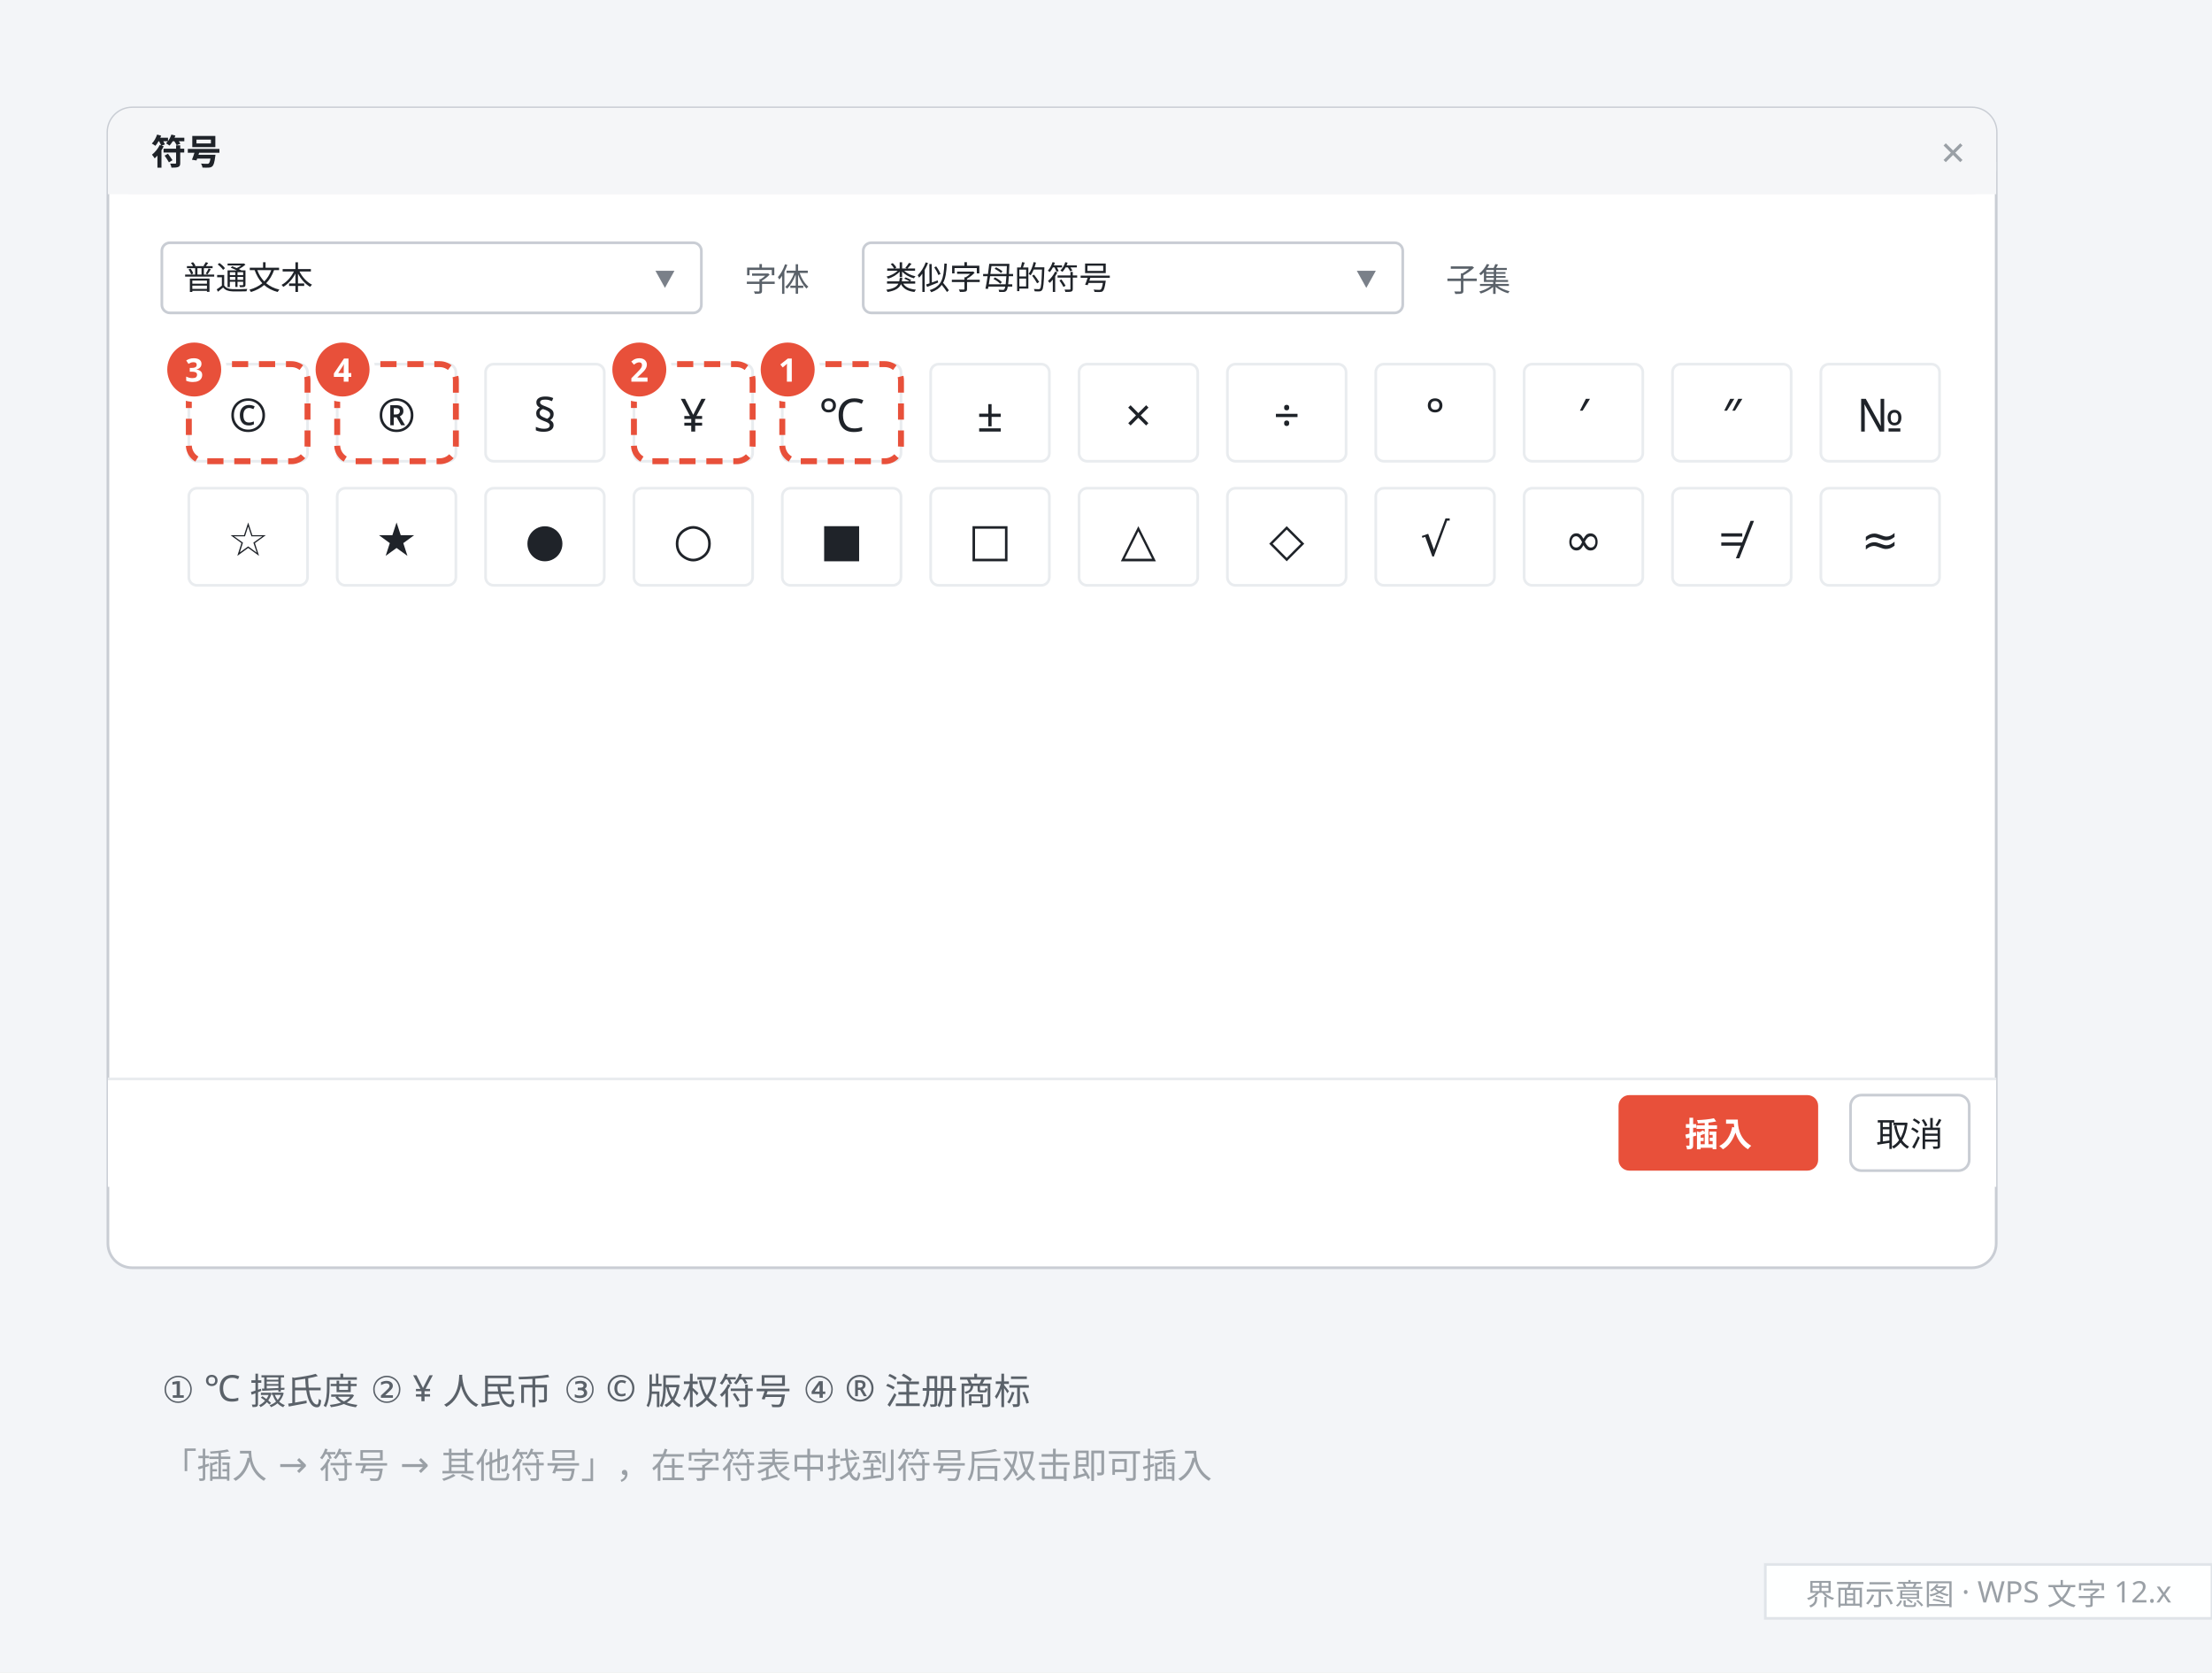
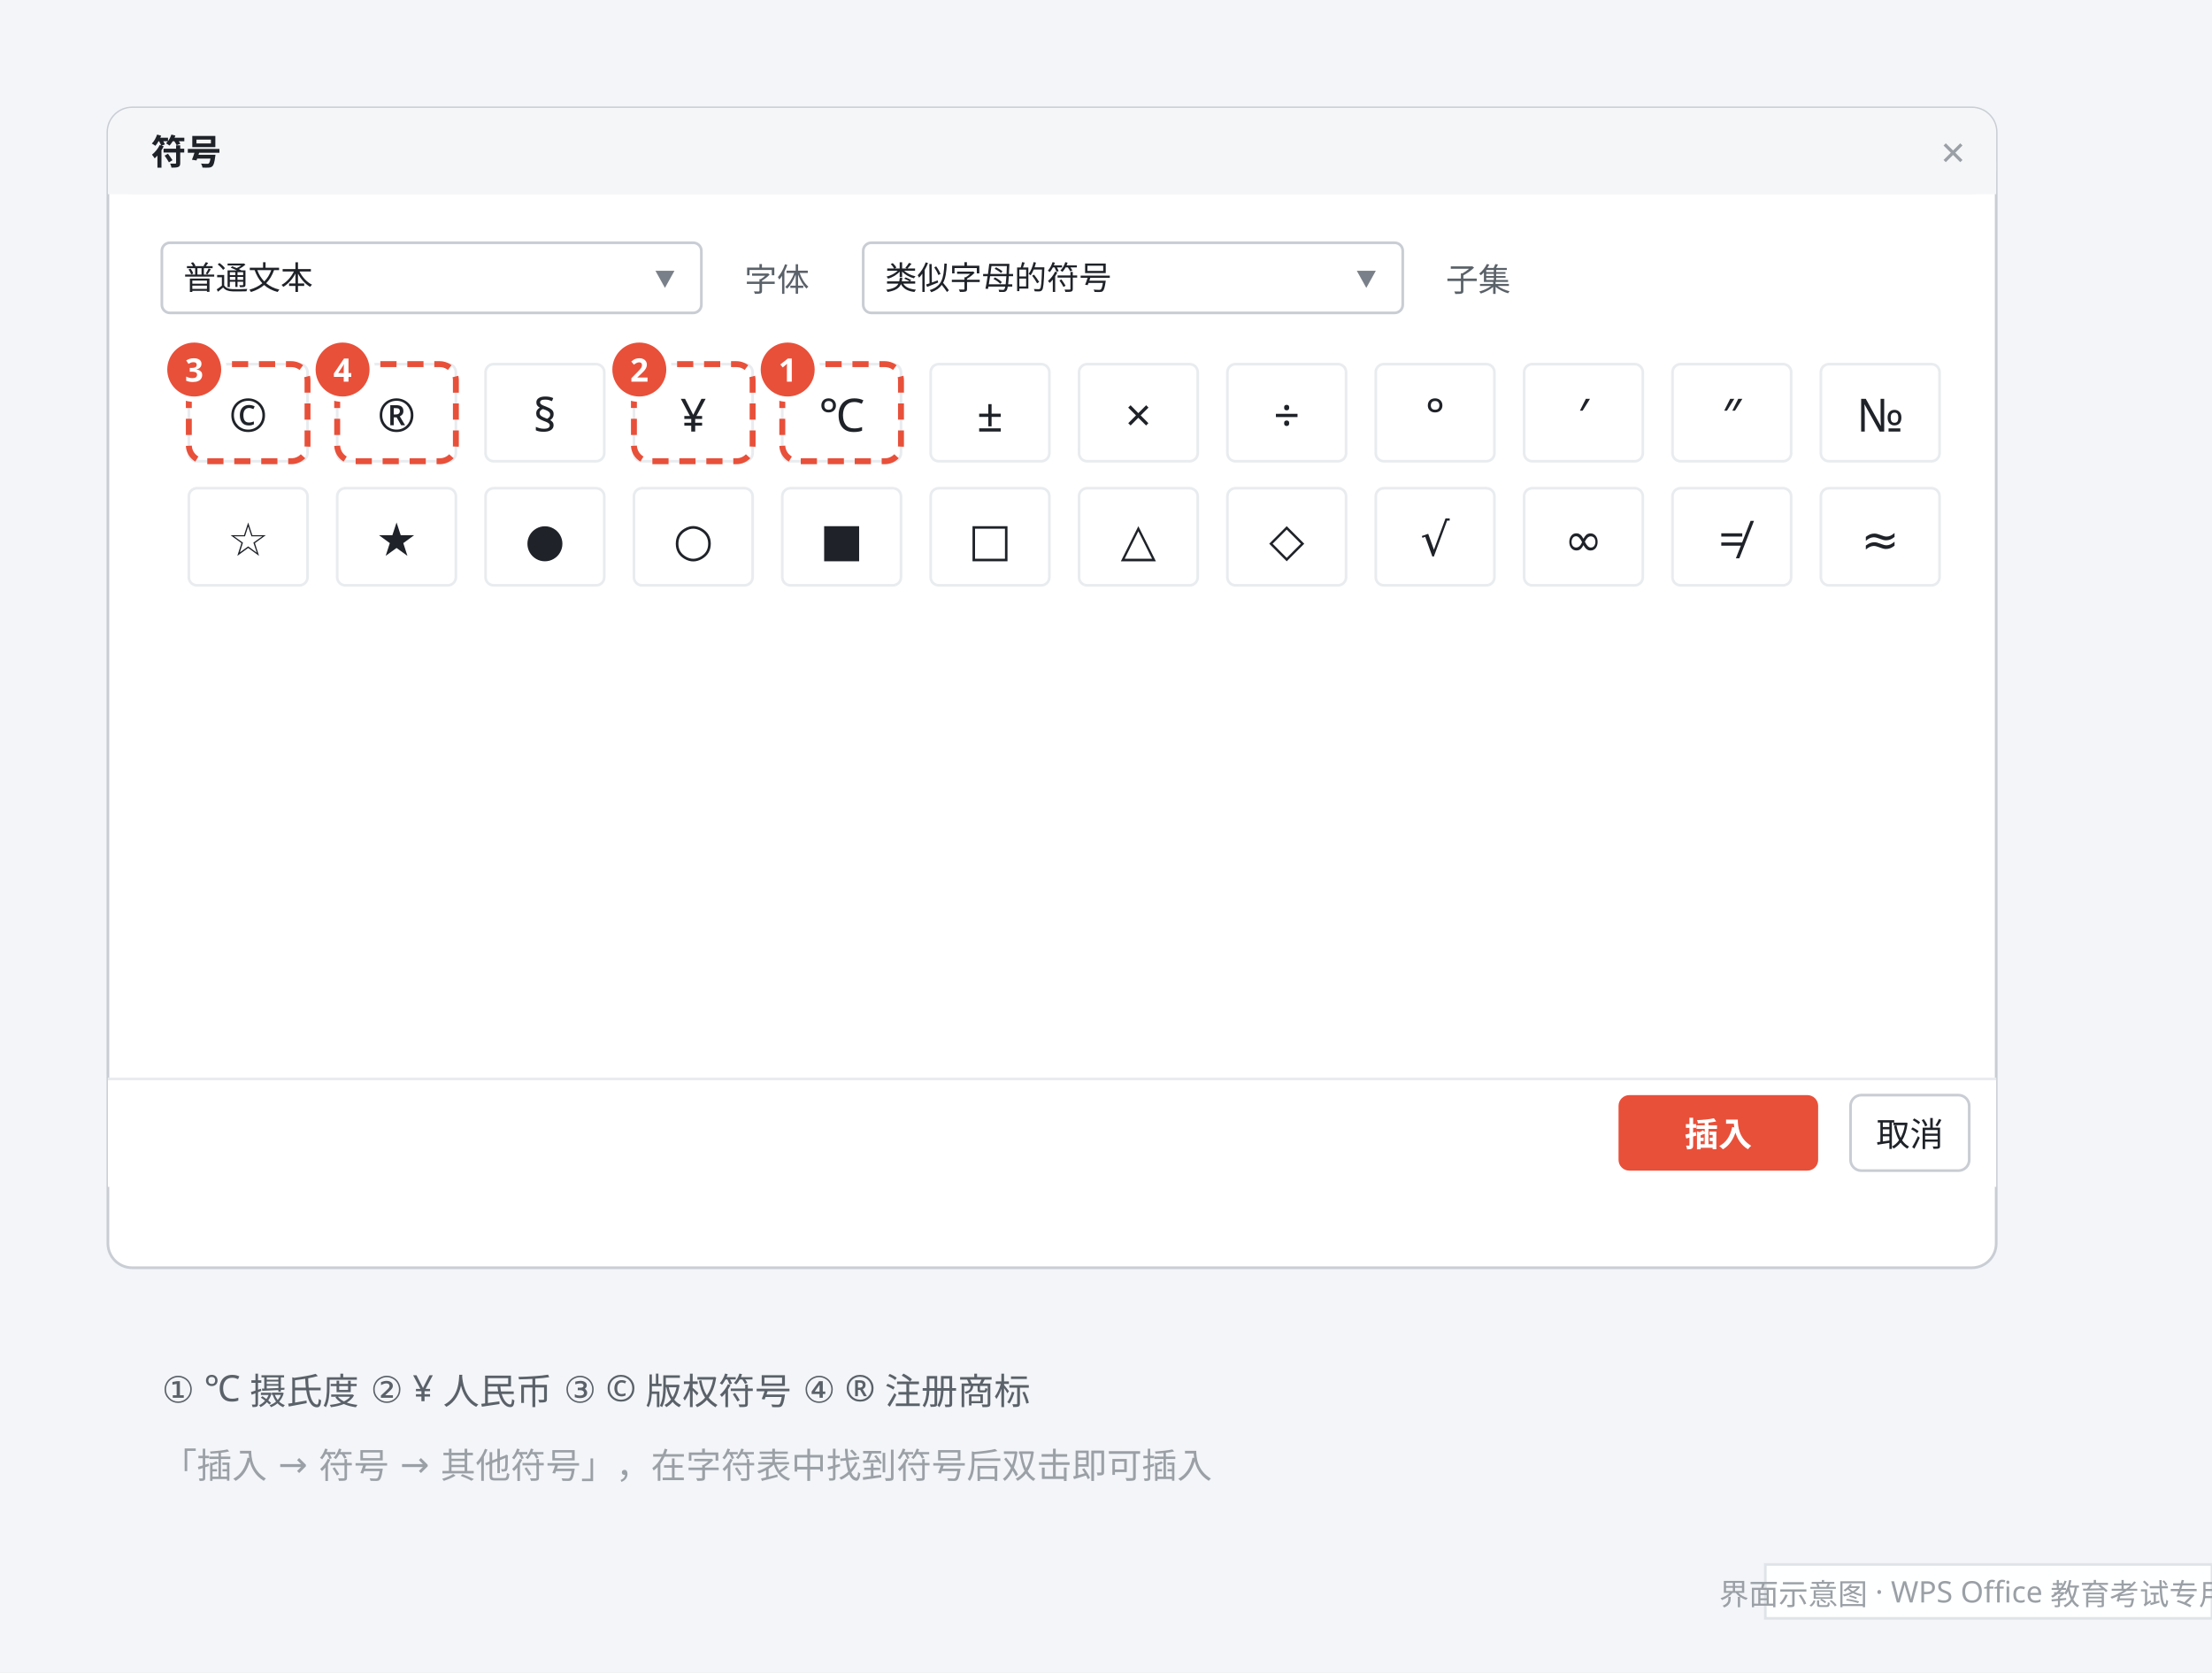
<svg xmlns="http://www.w3.org/2000/svg" width="820" height="620" viewBox="0 0 820 620">
  <defs>
    <filter id="sh" x="-20%" y="-20%" width="140%" height="140%">
      <feDropShadow dx="0" dy="2" stdDeviation="4" flood-color="#1F2329" flood-opacity="0.13" />
    </filter>
    <filter id="shs" x="-30%" y="-30%" width="160%" height="160%">
      <feDropShadow dx="0" dy="6" stdDeviation="10" flood-color="#1F2329" flood-opacity="0.18" />
    </filter>
  </defs>
  <rect width="820" height="620" fill="#F3F5F8" />
  <rect x="0.0" y="0.0" width="820.0" height="620.0" rx="0" fill="#F3F5F8" stroke="none" />
  <rect x="40.0" y="40.0" width="700.0" height="430.0" rx="9" fill="#FFFFFF" stroke="#C9CDD4" stroke-width="1" />
  <rect x="40.0" y="40.0" width="700.0" height="32.0" rx="9" fill="#F5F6F8" stroke="none" />
  <rect x="40.0" y="60.0" width="700.0" height="12.0" rx="0" fill="#F5F6F8" stroke="none" />
  <text x="56.0" y="61.0" font-family="Microsoft YaHei, PingFang SC, Noto Sans SC, Source Han Sans SC, sans-serif" font-size="13.0" font-weight="700" fill="#1F2329" text-anchor="start" opacity="1">符号</text>
  <text x="724.0" y="61.0" font-family="Microsoft YaHei, PingFang SC, Noto Sans SC, Source Han Sans SC, sans-serif" font-size="12.0" font-weight="400" fill="#9AA0A6" text-anchor="middle" opacity="1">✕</text>
  <rect x="60.0" y="90.0" width="200.0" height="26.0" rx="3" fill="#FFFFFF" stroke="#C9CDD4" stroke-width="1" />
  <text x="68.0" y="107.3" font-family="Microsoft YaHei, PingFang SC, Noto Sans SC, Source Han Sans SC, sans-serif" font-size="12.0" font-weight="400" fill="#1F2329" text-anchor="start" opacity="1">普通文本</text>
  <path d="M 244.0 101.0 L 249.0 101.0 L 246.5 105.5 Z" fill="#7A8089" stroke="#7A8089" stroke-width="1.2" />
  <text x="276.0" y="108.0" font-family="Microsoft YaHei, PingFang SC, Noto Sans SC, Source Han Sans SC, sans-serif" font-size="12.0" font-weight="400" fill="#5A6169" text-anchor="start" opacity="1">字体</text>
  <rect x="320.0" y="90.0" width="200.0" height="26.0" rx="3" fill="#FFFFFF" stroke="#C9CDD4" stroke-width="1" />
  <text x="328.0" y="107.3" font-family="Microsoft YaHei, PingFang SC, Noto Sans SC, Source Han Sans SC, sans-serif" font-size="12.0" font-weight="400" fill="#1F2329" text-anchor="start" opacity="1">类似字母的符号</text>
  <path d="M 504.0 101.0 L 509.0 101.0 L 506.5 105.5 Z" fill="#7A8089" stroke="#7A8089" stroke-width="1.2" />
  <text x="536.0" y="108.0" font-family="Microsoft YaHei, PingFang SC, Noto Sans SC, Source Han Sans SC, sans-serif" font-size="12.0" font-weight="400" fill="#5A6169" text-anchor="start" opacity="1">子集</text>
  <rect x="70.0" y="135.0" width="44.0" height="36.0" rx="3" fill="#FFFFFF" stroke="#E9ECEF" stroke-width="1" />
  <text x="92.0" y="160.0" font-family="Microsoft YaHei, PingFang SC, Noto Sans SC, Source Han Sans SC, sans-serif" font-size="17.0" font-weight="400" fill="#1F2329" text-anchor="middle" opacity="1">©</text>
  <rect x="125.0" y="135.0" width="44.0" height="36.0" rx="3" fill="#FFFFFF" stroke="#E9ECEF" stroke-width="1" />
  <text x="147.0" y="160.0" font-family="Microsoft YaHei, PingFang SC, Noto Sans SC, Source Han Sans SC, sans-serif" font-size="17.0" font-weight="400" fill="#1F2329" text-anchor="middle" opacity="1">®</text>
  <rect x="180.0" y="135.0" width="44.0" height="36.0" rx="3" fill="#FFFFFF" stroke="#E9ECEF" stroke-width="1" />
  <text x="202.0" y="160.0" font-family="Microsoft YaHei, PingFang SC, Noto Sans SC, Source Han Sans SC, sans-serif" font-size="17.0" font-weight="400" fill="#1F2329" text-anchor="middle" opacity="1">§</text>
  <rect x="235.0" y="135.0" width="44.0" height="36.0" rx="3" fill="#FFFFFF" stroke="#E9ECEF" stroke-width="1" />
  <text x="257.0" y="160.0" font-family="Microsoft YaHei, PingFang SC, Noto Sans SC, Source Han Sans SC, sans-serif" font-size="17.0" font-weight="400" fill="#1F2329" text-anchor="middle" opacity="1">¥</text>
  <rect x="290.0" y="135.0" width="44.0" height="36.0" rx="3" fill="#FFFFFF" stroke="#E9ECEF" stroke-width="1" />
  <text x="312.0" y="160.0" font-family="Microsoft YaHei, PingFang SC, Noto Sans SC, Source Han Sans SC, sans-serif" font-size="17.0" font-weight="400" fill="#1F2329" text-anchor="middle" opacity="1">℃</text>
  <rect x="345.0" y="135.0" width="44.0" height="36.0" rx="3" fill="#FFFFFF" stroke="#E9ECEF" stroke-width="1" />
  <text x="367.0" y="160.0" font-family="Microsoft YaHei, PingFang SC, Noto Sans SC, Source Han Sans SC, sans-serif" font-size="17.0" font-weight="400" fill="#1F2329" text-anchor="middle" opacity="1">±</text>
  <rect x="400.0" y="135.0" width="44.0" height="36.0" rx="3" fill="#FFFFFF" stroke="#E9ECEF" stroke-width="1" />
  <text x="422.0" y="160.0" font-family="Microsoft YaHei, PingFang SC, Noto Sans SC, Source Han Sans SC, sans-serif" font-size="17.0" font-weight="400" fill="#1F2329" text-anchor="middle" opacity="1">×</text>
  <rect x="455.0" y="135.0" width="44.0" height="36.0" rx="3" fill="#FFFFFF" stroke="#E9ECEF" stroke-width="1" />
  <text x="477.0" y="160.0" font-family="Microsoft YaHei, PingFang SC, Noto Sans SC, Source Han Sans SC, sans-serif" font-size="17.0" font-weight="400" fill="#1F2329" text-anchor="middle" opacity="1">÷</text>
  <rect x="510.0" y="135.0" width="44.0" height="36.0" rx="3" fill="#FFFFFF" stroke="#E9ECEF" stroke-width="1" />
  <text x="532.0" y="160.0" font-family="Microsoft YaHei, PingFang SC, Noto Sans SC, Source Han Sans SC, sans-serif" font-size="17.0" font-weight="400" fill="#1F2329" text-anchor="middle" opacity="1">°</text>
  <rect x="565.0" y="135.0" width="44.0" height="36.0" rx="3" fill="#FFFFFF" stroke="#E9ECEF" stroke-width="1" />
  <text x="587.0" y="160.0" font-family="Microsoft YaHei, PingFang SC, Noto Sans SC, Source Han Sans SC, sans-serif" font-size="17.0" font-weight="400" fill="#1F2329" text-anchor="middle" opacity="1">′</text>
  <rect x="620.0" y="135.0" width="44.0" height="36.0" rx="3" fill="#FFFFFF" stroke="#E9ECEF" stroke-width="1" />
  <text x="642.0" y="160.0" font-family="Microsoft YaHei, PingFang SC, Noto Sans SC, Source Han Sans SC, sans-serif" font-size="17.0" font-weight="400" fill="#1F2329" text-anchor="middle" opacity="1">″</text>
  <rect x="675.0" y="135.0" width="44.0" height="36.0" rx="3" fill="#FFFFFF" stroke="#E9ECEF" stroke-width="1" />
  <text x="697.0" y="160.0" font-family="Microsoft YaHei, PingFang SC, Noto Sans SC, Source Han Sans SC, sans-serif" font-size="17.0" font-weight="400" fill="#1F2329" text-anchor="middle" opacity="1">№</text>
  <rect x="70.0" y="181.0" width="44.0" height="36.0" rx="3" fill="#FFFFFF" stroke="#E9ECEF" stroke-width="1" />
  <text x="92.0" y="206.0" font-family="Microsoft YaHei, PingFang SC, Noto Sans SC, Source Han Sans SC, sans-serif" font-size="17.0" font-weight="400" fill="#1F2329" text-anchor="middle" opacity="1">☆</text>
  <rect x="125.0" y="181.0" width="44.0" height="36.0" rx="3" fill="#FFFFFF" stroke="#E9ECEF" stroke-width="1" />
  <text x="147.0" y="206.0" font-family="Microsoft YaHei, PingFang SC, Noto Sans SC, Source Han Sans SC, sans-serif" font-size="17.0" font-weight="400" fill="#1F2329" text-anchor="middle" opacity="1">★</text>
  <rect x="180.0" y="181.0" width="44.0" height="36.0" rx="3" fill="#FFFFFF" stroke="#E9ECEF" stroke-width="1" />
  <text x="202.0" y="206.0" font-family="Microsoft YaHei, PingFang SC, Noto Sans SC, Source Han Sans SC, sans-serif" font-size="17.0" font-weight="400" fill="#1F2329" text-anchor="middle" opacity="1">●</text>
  <rect x="235.0" y="181.0" width="44.0" height="36.0" rx="3" fill="#FFFFFF" stroke="#E9ECEF" stroke-width="1" />
  <text x="257.0" y="206.0" font-family="Microsoft YaHei, PingFang SC, Noto Sans SC, Source Han Sans SC, sans-serif" font-size="17.0" font-weight="400" fill="#1F2329" text-anchor="middle" opacity="1">○</text>
  <rect x="290.0" y="181.0" width="44.0" height="36.0" rx="3" fill="#FFFFFF" stroke="#E9ECEF" stroke-width="1" />
  <text x="312.0" y="206.0" font-family="Microsoft YaHei, PingFang SC, Noto Sans SC, Source Han Sans SC, sans-serif" font-size="17.0" font-weight="400" fill="#1F2329" text-anchor="middle" opacity="1">■</text>
  <rect x="345.0" y="181.0" width="44.0" height="36.0" rx="3" fill="#FFFFFF" stroke="#E9ECEF" stroke-width="1" />
  <text x="367.0" y="206.0" font-family="Microsoft YaHei, PingFang SC, Noto Sans SC, Source Han Sans SC, sans-serif" font-size="17.0" font-weight="400" fill="#1F2329" text-anchor="middle" opacity="1">□</text>
  <rect x="400.0" y="181.0" width="44.0" height="36.0" rx="3" fill="#FFFFFF" stroke="#E9ECEF" stroke-width="1" />
  <text x="422.0" y="206.0" font-family="Microsoft YaHei, PingFang SC, Noto Sans SC, Source Han Sans SC, sans-serif" font-size="17.0" font-weight="400" fill="#1F2329" text-anchor="middle" opacity="1">△</text>
  <rect x="455.0" y="181.0" width="44.0" height="36.0" rx="3" fill="#FFFFFF" stroke="#E9ECEF" stroke-width="1" />
  <text x="477.0" y="206.0" font-family="Microsoft YaHei, PingFang SC, Noto Sans SC, Source Han Sans SC, sans-serif" font-size="17.0" font-weight="400" fill="#1F2329" text-anchor="middle" opacity="1">◇</text>
  <rect x="510.0" y="181.0" width="44.0" height="36.0" rx="3" fill="#FFFFFF" stroke="#E9ECEF" stroke-width="1" />
  <text x="532.0" y="206.0" font-family="Microsoft YaHei, PingFang SC, Noto Sans SC, Source Han Sans SC, sans-serif" font-size="17.0" font-weight="400" fill="#1F2329" text-anchor="middle" opacity="1">√</text>
  <rect x="565.0" y="181.0" width="44.0" height="36.0" rx="3" fill="#FFFFFF" stroke="#E9ECEF" stroke-width="1" />
  <text x="587.0" y="206.0" font-family="Microsoft YaHei, PingFang SC, Noto Sans SC, Source Han Sans SC, sans-serif" font-size="17.0" font-weight="400" fill="#1F2329" text-anchor="middle" opacity="1">∞</text>
  <rect x="620.0" y="181.0" width="44.0" height="36.0" rx="3" fill="#FFFFFF" stroke="#E9ECEF" stroke-width="1" />
  <text x="642.0" y="206.0" font-family="Microsoft YaHei, PingFang SC, Noto Sans SC, Source Han Sans SC, sans-serif" font-size="17.0" font-weight="400" fill="#1F2329" text-anchor="middle" opacity="1">≠</text>
  <rect x="675.0" y="181.0" width="44.0" height="36.0" rx="3" fill="#FFFFFF" stroke="#E9ECEF" stroke-width="1" />
  <text x="697.0" y="206.0" font-family="Microsoft YaHei, PingFang SC, Noto Sans SC, Source Han Sans SC, sans-serif" font-size="17.0" font-weight="400" fill="#1F2329" text-anchor="middle" opacity="1">≈</text>
  <rect x="290.0" y="135.0" width="44.0" height="36.0" rx="6" fill="none" stroke="#E8503A" stroke-width="2.2" stroke-dasharray="6 4" />
  <circle cx="292.0" cy="137.0" r="11.0" fill="#E8503A" stroke="#FFFFFF" stroke-width="2" />
  <text x="292.0" y="141.5" font-family="Microsoft YaHei, PingFang SC, Noto Sans SC, Source Han Sans SC, sans-serif" font-size="12.0" font-weight="800" fill="#FFFFFF" text-anchor="middle" opacity="1">1</text>
  <rect x="235.0" y="135.0" width="44.0" height="36.0" rx="6" fill="none" stroke="#E8503A" stroke-width="2.2" stroke-dasharray="6 4" />
  <circle cx="237.0" cy="137.0" r="11.0" fill="#E8503A" stroke="#FFFFFF" stroke-width="2" />
  <text x="237.0" y="141.5" font-family="Microsoft YaHei, PingFang SC, Noto Sans SC, Source Han Sans SC, sans-serif" font-size="12.0" font-weight="800" fill="#FFFFFF" text-anchor="middle" opacity="1">2</text>
  <rect x="70.0" y="135.0" width="44.0" height="36.0" rx="6" fill="none" stroke="#E8503A" stroke-width="2.2" stroke-dasharray="6 4" />
  <circle cx="72.0" cy="137.0" r="11.0" fill="#E8503A" stroke="#FFFFFF" stroke-width="2" />
  <text x="72.0" y="141.5" font-family="Microsoft YaHei, PingFang SC, Noto Sans SC, Source Han Sans SC, sans-serif" font-size="12.0" font-weight="800" fill="#FFFFFF" text-anchor="middle" opacity="1">3</text>
  <rect x="125.0" y="135.0" width="44.0" height="36.0" rx="6" fill="none" stroke="#E8503A" stroke-width="2.2" stroke-dasharray="6 4" />
  <circle cx="127.0" cy="137.0" r="11.0" fill="#E8503A" stroke="#FFFFFF" stroke-width="2" />
  <text x="127.0" y="141.5" font-family="Microsoft YaHei, PingFang SC, Noto Sans SC, Source Han Sans SC, sans-serif" font-size="12.0" font-weight="800" fill="#FFFFFF" text-anchor="middle" opacity="1">4</text>
  <rect x="40.0" y="400.0" width="700.0" height="40.0" rx="0" fill="#FFFFFF" stroke="none" />
  <line x1="40.0" y1="400.0" x2="740.0" y2="400.0" stroke="#E9ECEF" stroke-width="1" />
  <rect x="600.0" y="406.0" width="74.0" height="28.0" rx="4" fill="#E8503A" stroke="none" />
  <text x="637.0" y="425.0" font-family="Microsoft YaHei, PingFang SC, Noto Sans SC, Source Han Sans SC, sans-serif" font-size="12.5" font-weight="600" fill="#FFFFFF" text-anchor="middle" opacity="1">插入</text>
  <rect x="686.0" y="406.0" width="44.0" height="28.0" rx="4" fill="#FFFFFF" stroke="#C9CDD4" stroke-width="1" />
  <text x="708.0" y="425.0" font-family="Microsoft YaHei, PingFang SC, Noto Sans SC, Source Han Sans SC, sans-serif" font-size="12.5" font-weight="400" fill="#1F2329" text-anchor="middle" opacity="1">取消</text>
  <text x="60.0" y="520.0" font-family="Microsoft YaHei, PingFang SC, Noto Sans SC, Source Han Sans SC, sans-serif" font-size="13.5" font-weight="400" fill="#5A6169" text-anchor="start" opacity="1">① ℃ 摄氏度    ② ¥ 人民币    ③ © 版权符号    ④ ® 注册商标</text>
  <text x="60.0" y="548.0" font-family="Microsoft YaHei, PingFang SC, Noto Sans SC, Source Han Sans SC, sans-serif" font-size="13.0" font-weight="400" fill="#9AA0A6" text-anchor="start" opacity="1">「插入 → 符号 → 其他符号」，在字符表中找到符号后双击即可插入</text>
  <rect x="654.4" y="580.0" width="165.6" height="20.0" rx="0" fill="#FFFFFF" stroke="#DFE3E8" stroke-width="1" opacity="0.95" />
-   <text x="737.2" y="595.0" font-family="Microsoft YaHei, PingFang SC, Noto Sans SC, Source Han Sans SC, sans-serif" font-size="11.0" font-weight="400" fill="#9AA0A6" text-anchor="middle" opacity="1">界面示意图 · WPS 文字 12.x</text>
+   <text x="737.2" y="595.0" font-family="Microsoft YaHei, PingFang SC, Noto Sans SC, Source Han Sans SC, sans-serif" font-size="11.0" font-weight="400" fill="#9AA0A6" text-anchor="middle" opacity="1">界面示意图 · WPS Office 教育考试专用版</text>
</svg>
